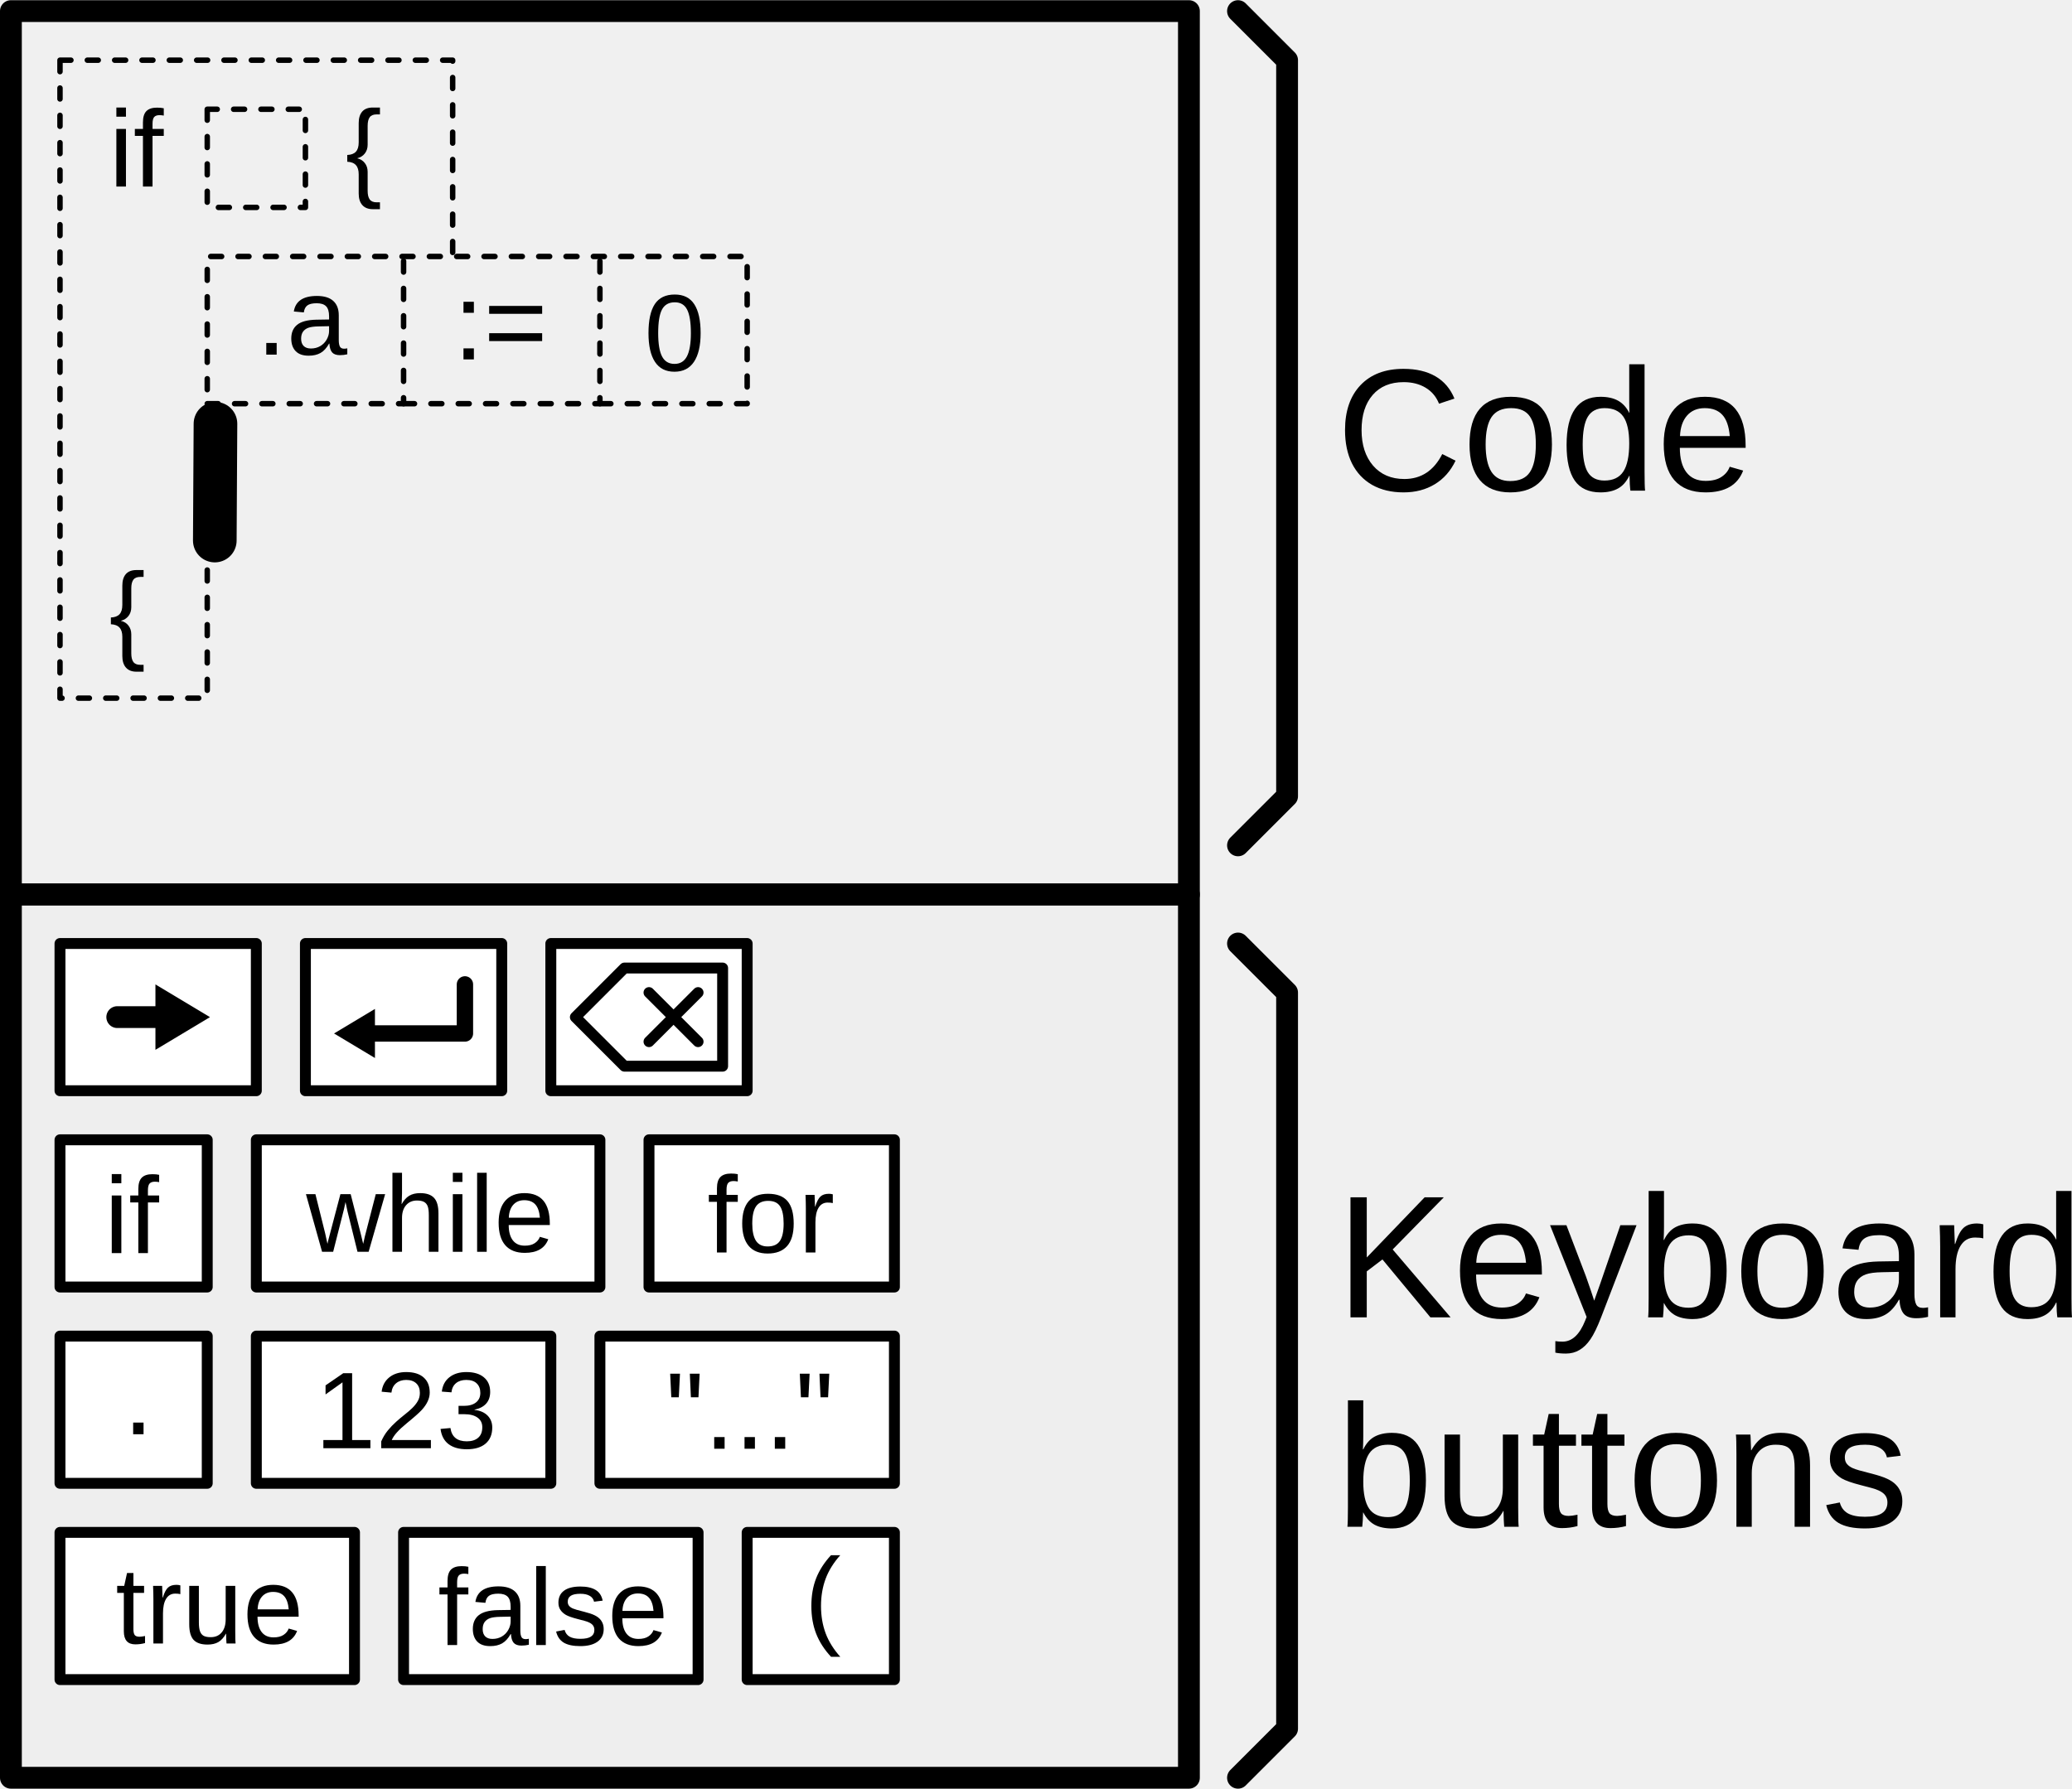
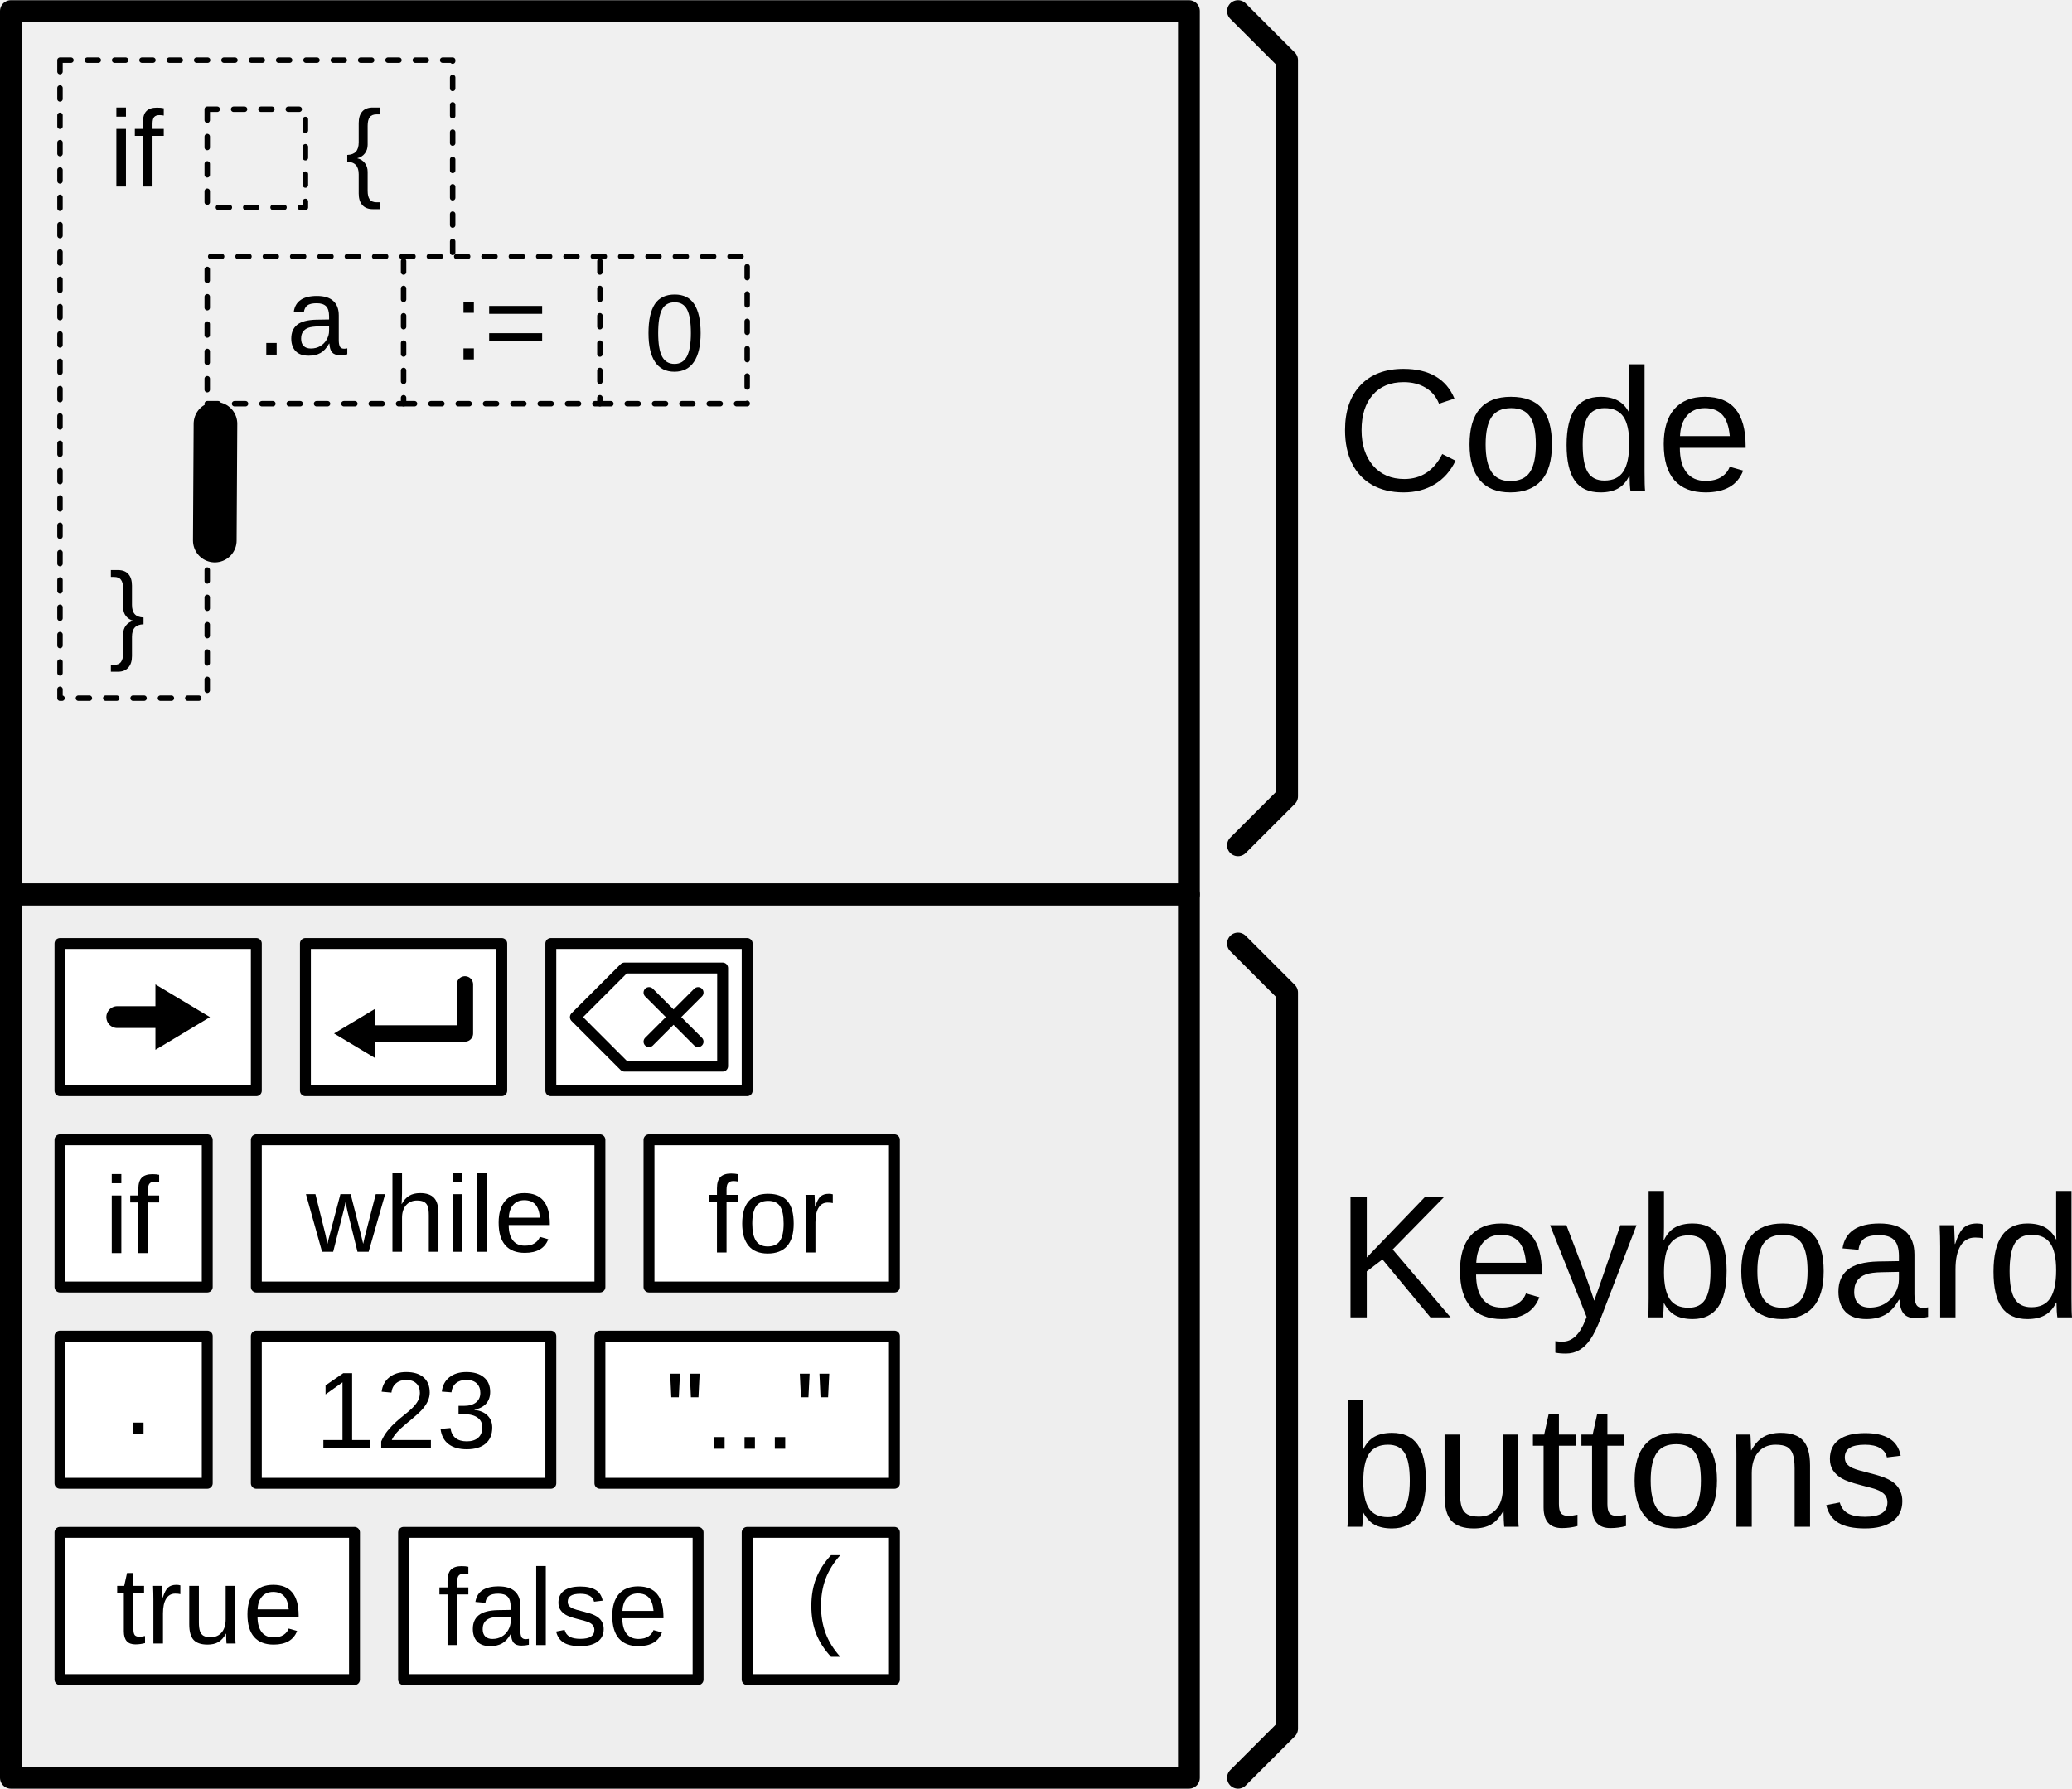
<svg xmlns="http://www.w3.org/2000/svg" width="2.638in" height="2.278in" viewBox="0 0 189.961 164" stroke-linecap="round" stroke-linejoin="round" xml:space="preserve">
  <defs>
    <style>
text { white-space: pre; }
</style>
  </defs>
  <g>
    <path d="M 1 82 L 1 163 L 109 163 L 109 82 L 1 82 z" fill="#eeeeee" />
    <path d="M 1 1 L 1 82 L 109 82 L 109 1 L 1 1 z" stroke="#000000" stroke-width="2" fill="none" />
    <path d="M 1 82 L 1 163 L 109 163 L 109 82 L 1 82 z" stroke="#000000" stroke-width="2" fill="none" />
  </g>
  <g>
    <path d="M 23.5 104.5 L 23.5 118 L 55 118 L 55 104.5 L 23.5 104.5 z" fill="#ffffff" />
    <path d="M 59.5 104.5 L 59.5 118 L 82 118 L 82 104.5 L 59.5 104.5 z" fill="#ffffff" />
    <path d="M 23.5 122.5 L 23.5 136 L 50.5 136 L 50.5 122.5 L 23.5 122.5 z" fill="#ffffff" />
    <path d="M 55 122.5 L 55 136 L 82 136 L 82 122.5 L 55 122.5 z" fill="#ffffff" />
    <path d="M 5.5 140.5 L 5.5 154 L 32.5 154 L 32.5 140.5 L 5.5 140.5 z" fill="#ffffff" />
    <path d="M 37 140.5 L 37 154 L 64 154 L 64 140.5 L 37 140.5 z" fill="#ffffff" />
    <path d="M 68.5 140.5 L 68.5 154 L 82 154 L 82 140.5 L 68.5 140.5 z" fill="#ffffff" />
    <path d="M 5.5 122.5 L 5.5 136 L 19 136 L 19 122.5 L 5.5 122.5 z" fill="#ffffff" />
    <path d="M 5.5 104.5 L 5.5 118 L 19 118 L 19 104.5 L 5.5 104.5 z" fill="#ffffff" />
    <path d="M 5.5 86.5 L 5.5 100 L 23.5 100 L 23.5 86.5 L 5.5 86.5 z" fill="#ffffff" />
    <path d="M 28 86.5 L 28 100 L 46 100 L 46 86.5 L 28 86.5 z" fill="#ffffff" />
    <path d="M 50.5 86.5 L 50.5 100 L 68.5 100 L 68.5 86.5 L 50.5 86.5 z" fill="#ffffff" />
    <path d="M 5.5 104.5 L 5.5 118 L 19 118 L 19 104.5 L 5.5 104.5 z" stroke="#000000" stroke-width="1" fill="none" />
    <path d="M 5.5 86.5 L 5.5 100 L 23.5 100 L 23.5 86.5 L 5.5 86.5 z" stroke="#000000" stroke-width="1" fill="none" />
    <path d="M 28 86.5 L 28 100 L 46 100 L 46 86.5 L 28 86.5 z" stroke="#000000" stroke-width="1" fill="none" />
    <path d="M 50.5 86.5 L 50.5 100 L 68.5 100 L 68.5 86.5 L 50.5 86.5 z" stroke="#000000" stroke-width="1" fill="none" />
    <path d="M 23.5 122.5 L 23.5 136 L 50.5 136 L 50.5 122.5 L 23.5 122.5 z" stroke="#000000" stroke-width="1" fill="none" />
    <path d="M 5.5 122.5 L 5.5 136 L 19 136 L 19 122.5 L 5.5 122.5 z" stroke="#000000" stroke-width="1" fill="none" />
    <path d="M 68.5 140.5 L 68.5 154 L 82 154 L 82 140.5 L 68.5 140.5 z" stroke="#000000" stroke-width="1" fill="none" />
    <path d="M 5.5 140.5 L 5.5 154 L 32.5 154 L 32.5 140.5 L 5.5 140.5 z" stroke="#000000" stroke-width="1" fill="none" />
    <path d="M 37 140.5 L 37 154 L 64 154 L 64 140.5 L 37 140.5 z" stroke="#000000" stroke-width="1" fill="none" />
    <path d="M 23.5 104.5 L 23.5 118 L 55 118 L 55 104.5 L 23.5 104.5 z" stroke="#000000" stroke-width="1" fill="none" />
    <path d="M 59.5 104.5 L 59.5 118 L 82 118 L 82 104.5 L 59.5 104.5 z" stroke="#000000" stroke-width="1" fill="none" />
    <path d="M 55 122.5 L 55 136 L 82 136 L 82 122.5 L 55 122.5 z" stroke="#000000" stroke-width="1" fill="none" />
    <g fill="#000000" transform="translate(9.57666 114.8901) ">
      <g fill="#000000" transform="translate(0 0) scale(0.004882812 -0.004882812)">
        <path fill-rule="evenodd" d="M 317 1312 L 137 1312 L 137 1484 L 317 1484 L 317 1312 Z M 317 0 L 137 0 L 137 1082 L 317 1082 L 317 0 Z " />
      </g>
      <g fill="#000000" transform="translate(2.22168 0) scale(0.004882812 -0.004882812)">
        <path fill-rule="evenodd" d="M 572 951 L 361 951 L 361 0 L 181 0 L 181 951 L 29 951 L 29 1082 L 181 1082 L 181 1204 Q 181 1352 246 1417 Q 311 1482 445 1482 Q 520 1482 572 1470 L 572 1333 Q 527 1341 492 1341 Q 423 1341 392 1306 Q 361 1271 361 1179 L 361 1082 L 572 1082 L 572 951 Z " />
      </g>
    </g>
    <g fill="#000000" transform="translate(28.88477 132.7803) ">
      <g fill="#000000" transform="translate(0 0) scale(0.004882812 -0.004882812)">
        <path fill-rule="evenodd" d="M 1039 0 L 156 0 L 156 153 L 515 153 L 515 1237 L 197 1010 L 197 1180 L 530 1409 L 696 1409 L 696 153 L 1039 153 L 1039 0 Z " />
      </g>
      <g fill="#000000" transform="translate(5.561523 0) scale(0.004882812 -0.004882812)">
        <path fill-rule="evenodd" d="M 1036 0 L 103 0 L 103 127 Q 154 244 227 333 Q 301 423 382 495 Q 463 568 542 630 Q 622 692 686 754 Q 750 816 789 884 Q 829 952 829 1038 Q 829 1154 761 1218 Q 693 1282 572 1282 Q 457 1282 382 1219 Q 308 1157 295 1044 L 111 1061 Q 131 1230 254 1330 Q 378 1430 572 1430 Q 785 1430 899 1329 Q 1014 1229 1014 1044 Q 1014 962 976 881 Q 939 800 865 719 Q 791 638 582 468 Q 467 374 399 298 Q 331 223 301 153 L 1036 153 L 1036 0 Z " />
      </g>
      <g fill="#000000" transform="translate(11.12305 0) scale(0.004882812 -0.004882812)">
        <path fill-rule="evenodd" d="M 1049 389 Q 1049 194 925 87 Q 801 -20 571 -20 Q 357 -20 229 76 Q 102 173 78 362 L 264 379 Q 300 129 571 129 Q 707 129 784 196 Q 862 263 862 395 Q 862 510 773 574 Q 685 639 518 639 L 416 639 L 416 795 L 514 795 Q 662 795 743 859 Q 825 924 825 1038 Q 825 1151 758 1216 Q 692 1282 561 1282 Q 442 1282 368 1221 Q 295 1160 283 1049 L 102 1063 Q 122 1236 245 1333 Q 369 1430 563 1430 Q 775 1430 892 1331 Q 1010 1233 1010 1057 Q 1010 922 934 837 Q 859 753 715 723 L 715 719 Q 873 702 961 613 Q 1049 524 1049 389 Z " />
      </g>
    </g>
    <g fill="#000000" transform="translate(11.29541 131.5) ">
      <g fill="#000000" transform="translate(0 0) scale(0.004882812 -0.004882812)">
        <path fill-rule="evenodd" d="M 382 0 L 187 0 L 187 219 L 382 219 L 382 0 Z " />
      </g>
    </g>
    <g fill="#000000" transform="translate(73.76562 149.8379) ">
      <g fill="#000000" transform="translate(0 0) scale(0.004882812 -0.004882812)">
        <path fill-rule="evenodd" d="M 127 528 L 127 532 Q 127 821 217 1051 Q 308 1281 496 1484 L 670 1484 Q 483 1276 395 1042 Q 308 808 308 530 Q 308 253 394 20 Q 481 -213 670 -424 L 496 -424 Q 307 -220 217 10 Q 127 241 127 528 Z " />
      </g>
    </g>
    <g fill="#000000" transform="translate(10.5918 150.6899) ">
      <g fill="#000000" transform="translate(0 0) scale(0.004882812 -0.004882812)">
        <path fill-rule="evenodd" d="M 554 141 L 554 8 Q 465 -16 372 -16 Q 156 -16 156 229 L 156 951 L 31 951 L 31 1082 L 163 1082 L 216 1324 L 336 1324 L 336 1082 L 536 1082 L 536 951 L 336 951 L 336 268 Q 336 190 361 158 Q 387 127 450 127 Q 486 127 554 141 Z " />
      </g>
      <g fill="#000000" transform="translate(2.77832 0) scale(0.004882812 -0.004882812)">
        <path fill-rule="evenodd" d="M 322 0 L 142 0 L 142 830 Q 142 944 136 1082 L 306 1082 Q 314 898 314 861 L 318 861 Q 361 1000 417 1051 Q 473 1102 575 1102 Q 611 1102 648 1092 L 648 927 Q 612 937 552 937 Q 440 937 381 840 Q 322 744 322 564 L 322 0 Z " />
      </g>
      <g fill="#000000" transform="translate(6.108398 0) scale(0.004882812 -0.004882812)">
        <path fill-rule="evenodd" d="M 133 1082 L 314 1082 L 314 396 Q 314 289 335 230 Q 356 171 402 145 Q 448 119 537 119 Q 667 119 742 208 Q 817 297 817 455 L 817 1082 L 997 1082 L 997 231 Q 997 42 1003 0 L 833 0 Q 832 5 831 27 Q 830 49 828 77 Q 827 106 825 185 L 822 185 Q 760 73 678 26 Q 597 -20 476 -20 Q 298 -20 215 68 Q 133 157 133 361 L 133 1082 Z " />
      </g>
      <g fill="#000000" transform="translate(11.66992 0) scale(0.004882812 -0.004882812)">
        <path fill-rule="evenodd" d="M 1048 503 L 276 503 Q 276 317 353 216 Q 430 115 578 115 Q 695 115 765 162 Q 836 209 861 281 L 1019 236 Q 922 -20 578 -20 Q 338 -20 212 123 Q 87 266 87 548 Q 87 816 212 959 Q 338 1102 571 1102 Q 1048 1102 1048 527 L 1048 503 Z M 278 641 L 862 641 Q 847 812 775 890 Q 703 969 568 969 Q 437 969 360 881 Q 284 794 278 641 Z " />
      </g>
    </g>
    <g fill="#000000" transform="translate(40.146 150.8315) ">
      <g fill="#000000" transform="translate(0 0) scale(0.004882812 -0.004882812)">
        <path fill-rule="evenodd" d="M 572 951 L 361 951 L 361 0 L 181 0 L 181 951 L 29 951 L 29 1082 L 181 1082 L 181 1204 Q 181 1352 246 1417 Q 311 1482 445 1482 Q 520 1482 572 1470 L 572 1333 Q 527 1341 492 1341 Q 423 1341 392 1306 Q 361 1271 361 1179 L 361 1082 L 572 1082 L 572 951 Z " />
      </g>
      <g fill="#000000" transform="translate(2.77832 0) scale(0.004882812 -0.004882812)">
        <path fill-rule="evenodd" d="M 414 -20 Q 251 -20 169 66 Q 87 152 87 302 Q 87 470 197 560 Q 308 650 554 656 L 797 660 L 797 719 Q 797 851 741 908 Q 685 965 565 965 Q 444 965 389 924 Q 334 883 323 793 L 135 810 Q 181 1102 569 1102 Q 773 1102 876 1008 Q 979 915 979 738 L 979 272 Q 979 192 1000 151 Q 1021 111 1080 111 Q 1106 111 1139 118 L 1139 6 Q 1071 -10 1000 -10 Q 900 -10 854 42 Q 809 95 803 207 L 797 207 Q 728 83 636 31 Q 545 -20 414 -20 Z M 455 115 Q 554 115 631 160 Q 708 205 752 283 Q 797 362 797 445 L 797 534 L 600 530 Q 473 528 407 504 Q 342 480 307 430 Q 272 380 272 299 Q 272 211 319 163 Q 367 115 455 115 Z " />
      </g>
      <g fill="#000000" transform="translate(8.339844 0) scale(0.004882812 -0.004882812)">
        <path fill-rule="evenodd" d="M 318 0 L 138 0 L 138 1484 L 318 1484 L 318 0 Z " />
      </g>
      <g fill="#000000" transform="translate(10.56152 0) scale(0.004882812 -0.004882812)">
        <path fill-rule="evenodd" d="M 950 299 Q 950 146 834 63 Q 719 -20 511 -20 Q 309 -20 199 46 Q 90 113 57 254 L 216 285 Q 239 198 311 157 Q 383 117 511 117 Q 648 117 711 159 Q 775 201 775 285 Q 775 349 731 389 Q 687 429 589 455 L 460 489 Q 305 529 239 567 Q 174 606 137 661 Q 100 716 100 796 Q 100 944 205 1021 Q 311 1099 513 1099 Q 692 1099 797 1036 Q 903 973 931 834 L 769 814 Q 754 886 688 924 Q 623 963 513 963 Q 391 963 333 926 Q 275 889 275 814 Q 275 768 299 738 Q 323 708 370 687 Q 417 666 568 629 Q 711 593 774 562 Q 837 532 873 495 Q 910 458 930 409 Q 950 361 950 299 Z " />
      </g>
      <g fill="#000000" transform="translate(15.56152 0) scale(0.004882812 -0.004882812)">
        <path fill-rule="evenodd" d="M 1048 503 L 276 503 Q 276 317 353 216 Q 430 115 578 115 Q 695 115 765 162 Q 836 209 861 281 L 1019 236 Q 922 -20 578 -20 Q 338 -20 212 123 Q 87 266 87 548 Q 87 816 212 959 Q 338 1102 571 1102 Q 1048 1102 1048 527 L 1048 503 Z M 278 641 L 862 641 Q 847 812 775 890 Q 703 969 568 969 Q 437 969 360 881 Q 284 794 278 641 Z " />
      </g>
    </g>
    <g fill="#000000" transform="translate(28.06348 114.7705) ">
      <g fill="#000000" transform="translate(0 0) scale(0.004882812 -0.004882812)">
        <path fill-rule="evenodd" d="M 1484 1082 L 1174 0 L 965 0 L 776 765 L 740 934 Q 731 889 712 804 Q 693 720 508 0 L 300 0 L -3 1082 L 175 1082 L 358 347 Q 365 323 401 149 L 418 223 L 644 1082 L 837 1082 L 1026 339 L 1072 149 L 1103 288 L 1308 1082 L 1484 1082 Z " />
      </g>
      <g fill="#000000" transform="translate(7.22168 0) scale(0.004882812 -0.004882812)">
        <path fill-rule="evenodd" d="M 314 897 L 317 897 Q 375 1003 456 1052 Q 538 1102 663 1102 Q 839 1102 922 1014 Q 1006 927 1006 721 L 1006 0 L 825 0 L 825 686 Q 825 800 804 855 Q 783 911 735 937 Q 687 963 602 963 Q 475 963 398 875 Q 322 787 322 638 L 322 0 L 142 0 L 142 1484 L 322 1484 L 322 1098 Q 322 1037 318 972 Q 315 907 314 897 Z " />
      </g>
      <g fill="#000000" transform="translate(12.7832 0) scale(0.004882812 -0.004882812)">
        <path fill-rule="evenodd" d="M 317 1312 L 137 1312 L 137 1484 L 317 1484 L 317 1312 Z M 317 0 L 137 0 L 137 1082 L 317 1082 L 317 0 Z " />
      </g>
      <g fill="#000000" transform="translate(15.00488 0) scale(0.004882812 -0.004882812)">
        <path fill-rule="evenodd" d="M 318 0 L 138 0 L 138 1484 L 318 1484 L 318 0 Z " />
      </g>
      <g fill="#000000" transform="translate(17.22656 0) scale(0.004882812 -0.004882812)">
        <path fill-rule="evenodd" d="M 1048 503 L 276 503 Q 276 317 353 216 Q 430 115 578 115 Q 695 115 765 162 Q 836 209 861 281 L 1019 236 Q 922 -20 578 -20 Q 338 -20 212 123 Q 87 266 87 548 Q 87 816 212 959 Q 338 1102 571 1102 Q 1048 1102 1048 527 L 1048 503 Z M 278 641 L 862 641 Q 847 812 775 890 Q 703 969 568 969 Q 437 969 360 881 Q 284 794 278 641 Z " />
      </g>
    </g>
    <g fill="#000000" transform="translate(64.84668 114.8315) ">
      <g fill="#000000" transform="translate(0 0) scale(0.004882812 -0.004882812)">
        <path fill-rule="evenodd" d="M 572 951 L 361 951 L 361 0 L 181 0 L 181 951 L 29 951 L 29 1082 L 181 1082 L 181 1204 Q 181 1352 246 1417 Q 311 1482 445 1482 Q 520 1482 572 1470 L 572 1333 Q 527 1341 492 1341 Q 423 1341 392 1306 Q 361 1271 361 1179 L 361 1082 L 572 1082 L 572 951 Z " />
      </g>
      <g fill="#000000" transform="translate(2.77832 0) scale(0.004882812 -0.004882812)">
        <path fill-rule="evenodd" d="M 1053 542 Q 1053 258 928 119 Q 803 -20 565 -20 Q 328 -20 207 124 Q 86 269 86 542 Q 86 1102 571 1102 Q 819 1102 936 965 Q 1053 829 1053 542 Z M 864 542 Q 864 766 797 867 Q 731 969 574 969 Q 416 969 345 865 Q 275 762 275 542 Q 275 328 344 220 Q 414 113 563 113 Q 725 113 794 217 Q 864 321 864 542 Z " />
      </g>
      <g fill="#000000" transform="translate(8.339844 0) scale(0.004882812 -0.004882812)">
        <path fill-rule="evenodd" d="M 322 0 L 142 0 L 142 830 Q 142 944 136 1082 L 306 1082 Q 314 898 314 861 L 318 861 Q 361 1000 417 1051 Q 473 1102 575 1102 Q 611 1102 648 1092 L 648 927 Q 612 937 552 937 Q 440 937 381 840 Q 322 744 322 564 L 322 0 Z " />
      </g>
    </g>
    <g fill="#000000" transform="translate(61.01709 132.8291) ">
      <g fill="#000000" transform="translate(0 0) scale(0.004882812 -0.004882812)">
        <path fill-rule="evenodd" d="M 640 1409 L 618 966 L 476 966 L 456 1409 L 640 1409 Z M 271 1409 L 249 966 L 108 966 L 87 1409 L 271 1409 Z " />
      </g>
      <g fill="#000000" transform="translate(3.549805 0) scale(0.004882812 -0.004882812)">
        <path fill-rule="evenodd" d="M 382 0 L 187 0 L 187 219 L 382 219 L 382 0 Z " />
      </g>
      <g fill="#000000" transform="translate(6.328125 0) scale(0.004882812 -0.004882812)">
        <path fill-rule="evenodd" d="M 382 0 L 187 0 L 187 219 L 382 219 L 382 0 Z " />
      </g>
      <g fill="#000000" transform="translate(9.106445 0) scale(0.004882812 -0.004882812)">
        <path fill-rule="evenodd" d="M 382 0 L 187 0 L 187 219 L 382 219 L 382 0 Z " />
      </g>
      <g fill="#000000" transform="translate(11.88477 0) scale(0.004882812 -0.004882812)">
        <path fill-rule="evenodd" d="M 640 1409 L 618 966 L 476 966 L 456 1409 L 640 1409 Z M 271 1409 L 249 966 L 108 966 L 87 1409 L 271 1409 Z " />
      </g>
    </g>
    <path d="M 10.75 93.25 L 15.25 93.25 " stroke="#000000" stroke-width="2" fill="none" />
    <g transform="translate(15.25 93.25) scale(2) rotate(-360) scale( 1 -1) ">
      <path d="M -0.5 -1.5 L -0.5 1.5 L 2 0 L -0.5 -1.5 z" fill="#000000" />
    </g>
    <path d="M 42.625 90.25 L 42.625 94.75 L 33.625 94.75 " stroke="#000000" stroke-width="1.5" fill="none" />
    <g transform="translate(33.625 94.75) scale(1.5) rotate(-180) scale( 1 -1) ">
      <path d="M -0.5 -1.5 L -0.5 1.5 L 2 0 L -0.5 -1.5 z" fill="#000000" />
    </g>
    <g>
      <path d="M 52.75 93.25 L 57.25 88.75 L 66.25 88.75 L 66.25 97.75 L 57.25 97.75 L 52.75 93.25 z" stroke="#000000" stroke-width="1" fill="none" />
      <g>
        <path d="M 59.5 91 L 64 95.5 " stroke="#000000" stroke-width="1" fill="none" />
        <path d="M 59.5 95.5 L 64 91 " stroke="#000000" stroke-width="1" fill="none" />
      </g>
    </g>
  </g>
  <g>
    <path d="M 113.5 1 L 118 5.5 L 118 73 L 113.5 77.5 " stroke="#000000" stroke-width="2" fill="none" />
    <path d="M 113.5 86.5 L 118 91 L 118 158.5 L 113.5 163 " stroke="#000000" stroke-width="2" fill="none" />
    <g fill="#000000" transform="translate(122.5 44.97656) ">
      <g fill="#000000" transform="translate(0 0) scale(0.0078125 -0.0078125)">
        <path fill-rule="evenodd" d="M 792 1274 Q 558 1274 428 1123 Q 298 973 298 711 Q 298 452 433 294 Q 569 137 800 137 Q 1096 137 1245 430 L 1401 352 Q 1314 170 1156 75 Q 999 -20 791 -20 Q 578 -20 422 68 Q 267 157 185 321 Q 104 486 104 711 Q 104 1048 286 1239 Q 468 1430 790 1430 Q 1015 1430 1166 1342 Q 1317 1254 1388 1081 L 1207 1021 Q 1158 1144 1049 1209 Q 941 1274 792 1274 Z " />
      </g>
      <g fill="#000000" transform="translate(11.55469 0) scale(0.0078125 -0.0078125)">
        <path fill-rule="evenodd" d="M 1053 542 Q 1053 258 928 119 Q 803 -20 565 -20 Q 328 -20 207 124 Q 86 269 86 542 Q 86 1102 571 1102 Q 819 1102 936 965 Q 1053 829 1053 542 Z M 864 542 Q 864 766 797 867 Q 731 969 574 969 Q 416 969 345 865 Q 275 762 275 542 Q 275 328 344 220 Q 414 113 563 113 Q 725 113 794 217 Q 864 321 864 542 Z " />
      </g>
      <g fill="#000000" transform="translate(20.45312 0) scale(0.0078125 -0.0078125)">
        <path fill-rule="evenodd" d="M 825 174 L 821 174 Q 771 70 688 25 Q 606 -20 484 -20 Q 279 -20 182 118 Q 86 256 86 536 Q 86 1102 484 1102 Q 607 1102 689 1057 Q 771 1012 821 914 L 823 914 L 821 1035 L 821 1484 L 1001 1484 L 1001 223 Q 1001 54 1007 0 L 835 0 Q 832 16 828 74 Q 825 132 825 174 Z M 275 542 Q 275 315 335 217 Q 395 119 530 119 Q 683 119 752 225 Q 821 331 821 554 Q 821 769 752 869 Q 683 969 532 969 Q 396 969 335 868 Q 275 768 275 542 Z " />
      </g>
      <g fill="#000000" transform="translate(29.35156 0) scale(0.0078125 -0.0078125)">
        <path fill-rule="evenodd" d="M 1048 503 L 276 503 Q 276 317 353 216 Q 430 115 578 115 Q 695 115 765 162 Q 836 209 861 281 L 1019 236 Q 922 -20 578 -20 Q 338 -20 212 123 Q 87 266 87 548 Q 87 816 212 959 Q 338 1102 571 1102 Q 1048 1102 1048 527 L 1048 503 Z M 278 641 L 862 641 Q 847 812 775 890 Q 703 969 568 969 Q 437 969 360 881 Q 284 794 278 641 Z " />
      </g>
    </g>
    <g fill="#000000" transform="translate(122.5 120.7828) ">
      <g fill="#000000" transform="translate(0 0) scale(0.0078125 -0.0078125)">
        <path fill-rule="evenodd" d="M 1343 0 L 1106 0 L 543 680 L 359 540 L 359 0 L 168 0 L 168 1409 L 359 1409 L 359 703 L 1038 1409 L 1263 1409 L 663 797 L 1343 0 Z " />
      </g>
      <g fill="#000000" transform="translate(10.67188 0) scale(0.0078125 -0.0078125)">
        <path fill-rule="evenodd" d="M 1048 503 L 276 503 Q 276 317 353 216 Q 430 115 578 115 Q 695 115 765 162 Q 836 209 861 281 L 1019 236 Q 922 -20 578 -20 Q 338 -20 212 123 Q 87 266 87 548 Q 87 816 212 959 Q 338 1102 571 1102 Q 1048 1102 1048 527 L 1048 503 Z M 278 641 L 862 641 Q 847 812 775 890 Q 703 969 568 969 Q 437 969 360 881 Q 284 794 278 641 Z " />
      </g>
      <g fill="#000000" transform="translate(19.57031 0) scale(0.0078125 -0.0078125)">
        <path fill-rule="evenodd" d="M 191 -425 Q 117 -425 67 -414 L 67 -279 Q 105 -285 151 -285 Q 319 -285 417 -38 L 434 5 L 5 1082 L 197 1082 L 425 484 Q 430 470 437 450 Q 444 431 482 320 Q 520 209 523 196 L 593 393 L 830 1082 L 1020 1082 L 604 0 Q 537 -173 479 -257 Q 421 -342 350 -383 Q 280 -425 191 -425 Z " />
      </g>
      <g fill="#000000" transform="translate(27.57031 0) scale(0.0078125 -0.0078125)">
        <path fill-rule="evenodd" d="M 1053 546 Q 1053 -20 655 -20 Q 532 -20 450 24 Q 369 69 318 168 L 316 168 Q 316 137 312 73 Q 308 10 306 0 L 132 0 Q 138 54 138 223 L 138 1484 L 318 1484 L 318 1061 Q 318 996 314 908 L 318 908 Q 368 1012 450 1057 Q 533 1102 655 1102 Q 860 1102 956 964 Q 1053 826 1053 546 Z M 864 540 Q 864 767 804 865 Q 744 963 609 963 Q 457 963 387 859 Q 318 755 318 529 Q 318 316 386 214 Q 454 113 607 113 Q 743 113 803 213 Q 864 314 864 540 Z " />
      </g>
      <g fill="#000000" transform="translate(36.46875 0) scale(0.0078125 -0.0078125)">
        <path fill-rule="evenodd" d="M 1053 542 Q 1053 258 928 119 Q 803 -20 565 -20 Q 328 -20 207 124 Q 86 269 86 542 Q 86 1102 571 1102 Q 819 1102 936 965 Q 1053 829 1053 542 Z M 864 542 Q 864 766 797 867 Q 731 969 574 969 Q 416 969 345 865 Q 275 762 275 542 Q 275 328 344 220 Q 414 113 563 113 Q 725 113 794 217 Q 864 321 864 542 Z " />
      </g>
      <g fill="#000000" transform="translate(45.36719 0) scale(0.0078125 -0.0078125)">
        <path fill-rule="evenodd" d="M 414 -20 Q 251 -20 169 66 Q 87 152 87 302 Q 87 470 197 560 Q 308 650 554 656 L 797 660 L 797 719 Q 797 851 741 908 Q 685 965 565 965 Q 444 965 389 924 Q 334 883 323 793 L 135 810 Q 181 1102 569 1102 Q 773 1102 876 1008 Q 979 915 979 738 L 979 272 Q 979 192 1000 151 Q 1021 111 1080 111 Q 1106 111 1139 118 L 1139 6 Q 1071 -10 1000 -10 Q 900 -10 854 42 Q 809 95 803 207 L 797 207 Q 728 83 636 31 Q 545 -20 414 -20 Z M 455 115 Q 554 115 631 160 Q 708 205 752 283 Q 797 362 797 445 L 797 534 L 600 530 Q 473 528 407 504 Q 342 480 307 430 Q 272 380 272 299 Q 272 211 319 163 Q 367 115 455 115 Z " />
      </g>
      <g fill="#000000" transform="translate(54.26562 0) scale(0.0078125 -0.0078125)">
        <path fill-rule="evenodd" d="M 322 0 L 142 0 L 142 830 Q 142 944 136 1082 L 306 1082 Q 314 898 314 861 L 318 861 Q 361 1000 417 1051 Q 473 1102 575 1102 Q 611 1102 648 1092 L 648 927 Q 612 937 552 937 Q 440 937 381 840 Q 322 744 322 564 L 322 0 Z " />
      </g>
      <g fill="#000000" transform="translate(59.59375 0) scale(0.0078125 -0.0078125)">
        <path fill-rule="evenodd" d="M 825 174 L 821 174 Q 771 70 688 25 Q 606 -20 484 -20 Q 279 -20 182 118 Q 86 256 86 536 Q 86 1102 484 1102 Q 607 1102 689 1057 Q 771 1012 821 914 L 823 914 L 821 1035 L 821 1484 L 1001 1484 L 1001 223 Q 1001 54 1007 0 L 835 0 Q 832 16 828 74 Q 825 132 825 174 Z M 275 542 Q 275 315 335 217 Q 395 119 530 119 Q 683 119 752 225 Q 821 331 821 554 Q 821 769 752 869 Q 683 969 532 969 Q 396 969 335 868 Q 275 768 275 542 Z " />
      </g>
    </g>
    <g fill="#000000" transform="translate(122.5 120.7828) ">
      <g fill="#000000" transform="translate(0 19.2) scale(0.0078125 -0.0078125)">
        <path fill-rule="evenodd" d="M 1053 546 Q 1053 -20 655 -20 Q 532 -20 450 24 Q 369 69 318 168 L 316 168 Q 316 137 312 73 Q 308 10 306 0 L 132 0 Q 138 54 138 223 L 138 1484 L 318 1484 L 318 1061 Q 318 996 314 908 L 318 908 Q 368 1012 450 1057 Q 533 1102 655 1102 Q 860 1102 956 964 Q 1053 826 1053 546 Z M 864 540 Q 864 767 804 865 Q 744 963 609 963 Q 457 963 387 859 Q 318 755 318 529 Q 318 316 386 214 Q 454 113 607 113 Q 743 113 803 213 Q 864 314 864 540 Z " />
      </g>
      <g fill="#000000" transform="translate(8.898438 19.2) scale(0.0078125 -0.0078125)">
        <path fill-rule="evenodd" d="M 133 1082 L 314 1082 L 314 396 Q 314 289 335 230 Q 356 171 402 145 Q 448 119 537 119 Q 667 119 742 208 Q 817 297 817 455 L 817 1082 L 997 1082 L 997 231 Q 997 42 1003 0 L 833 0 Q 832 5 831 27 Q 830 49 828 77 Q 827 106 825 185 L 822 185 Q 760 73 678 26 Q 597 -20 476 -20 Q 298 -20 215 68 Q 133 157 133 361 L 133 1082 Z " />
      </g>
      <g fill="#000000" transform="translate(17.79688 19.2) scale(0.0078125 -0.0078125)">
        <path fill-rule="evenodd" d="M 554 141 L 554 8 Q 465 -16 372 -16 Q 156 -16 156 229 L 156 951 L 31 951 L 31 1082 L 163 1082 L 216 1324 L 336 1324 L 336 1082 L 536 1082 L 536 951 L 336 951 L 336 268 Q 336 190 361 158 Q 387 127 450 127 Q 486 127 554 141 Z " />
      </g>
      <g fill="#000000" transform="translate(22.24219 19.2) scale(0.0078125 -0.0078125)">
        <path fill-rule="evenodd" d="M 554 141 L 554 8 Q 465 -16 372 -16 Q 156 -16 156 229 L 156 951 L 31 951 L 31 1082 L 163 1082 L 216 1324 L 336 1324 L 336 1082 L 536 1082 L 536 951 L 336 951 L 336 268 Q 336 190 361 158 Q 387 127 450 127 Q 486 127 554 141 Z " />
      </g>
      <g fill="#000000" transform="translate(26.6875 19.2) scale(0.0078125 -0.0078125)">
        <path fill-rule="evenodd" d="M 1053 542 Q 1053 258 928 119 Q 803 -20 565 -20 Q 328 -20 207 124 Q 86 269 86 542 Q 86 1102 571 1102 Q 819 1102 936 965 Q 1053 829 1053 542 Z M 864 542 Q 864 766 797 867 Q 731 969 574 969 Q 416 969 345 865 Q 275 762 275 542 Q 275 328 344 220 Q 414 113 563 113 Q 725 113 794 217 Q 864 321 864 542 Z " />
      </g>
      <g fill="#000000" transform="translate(35.58594 19.2) scale(0.0078125 -0.0078125)">
        <path fill-rule="evenodd" d="M 1006 0 L 825 0 L 825 686 Q 825 793 804 852 Q 783 911 737 937 Q 691 963 602 963 Q 472 963 397 874 Q 322 785 322 627 L 322 0 L 142 0 L 142 851 Q 142 1040 136 1082 L 306 1082 Q 307 1077 308 1055 Q 309 1033 310 1004 Q 312 976 314 897 L 317 897 Q 379 1009 460 1055 Q 542 1102 663 1102 Q 841 1102 923 1013 Q 1006 925 1006 721 L 1006 0 Z " />
      </g>
      <g fill="#000000" transform="translate(44.48438 19.2) scale(0.0078125 -0.0078125)">
        <path fill-rule="evenodd" d="M 950 299 Q 950 146 834 63 Q 719 -20 511 -20 Q 309 -20 199 46 Q 90 113 57 254 L 216 285 Q 239 198 311 157 Q 383 117 511 117 Q 648 117 711 159 Q 775 201 775 285 Q 775 349 731 389 Q 687 429 589 455 L 460 489 Q 305 529 239 567 Q 174 606 137 661 Q 100 716 100 796 Q 100 944 205 1021 Q 311 1099 513 1099 Q 692 1099 797 1036 Q 903 973 931 834 L 769 814 Q 754 886 688 924 Q 623 963 513 963 Q 391 963 333 926 Q 275 889 275 814 Q 275 768 299 738 Q 323 708 370 687 Q 417 666 568 629 Q 711 593 774 562 Q 837 532 873 495 Q 910 458 930 409 Q 950 361 950 299 Z " />
      </g>
    </g>
  </g>
  <g>
    <g fill="#000000" transform="translate(10 17.08789) ">
      <g fill="#000000" transform="translate(0 0) scale(0.004882812 -0.004882812)">
        <path fill-rule="evenodd" d="M 317 1312 L 137 1312 L 137 1484 L 317 1484 L 317 1312 Z M 317 0 L 137 0 L 137 1082 L 317 1082 L 317 0 Z " />
      </g>
      <g fill="#000000" transform="translate(2.22168 0) scale(0.004882812 -0.004882812)">
        <path fill-rule="evenodd" d="M 572 951 L 361 951 L 361 0 L 181 0 L 181 951 L 29 951 L 29 1082 L 181 1082 L 181 1204 Q 181 1352 246 1417 Q 311 1482 445 1482 Q 520 1482 572 1470 L 572 1333 Q 527 1341 492 1341 Q 423 1341 392 1306 Q 361 1271 361 1179 L 361 1082 L 572 1082 L 572 951 Z " />
      </g>
      <g fill="#000000" transform="translate(5 0) scale(0.004882812 -0.004882812)">
        <path fill-rule="evenodd" d="" />
      </g>
      <g fill="#000000" transform="translate(7.77832 0) scale(0.004882812 -0.004882812)">
        <path fill-rule="evenodd" d="" />
      </g>
      <g fill="#000000" transform="translate(10.55664 0) scale(0.004882812 -0.004882812)">
        <path fill-rule="evenodd" d="" />
      </g>
      <g fill="#000000" transform="translate(13.33496 0) scale(0.004882812 -0.004882812)">
        <path fill-rule="evenodd" d="" />
      </g>
      <g fill="#000000" transform="translate(16.11328 0) scale(0.004882812 -0.004882812)">
        <path fill-rule="evenodd" d="" />
      </g>
      <g fill="#000000" transform="translate(18.8916 0) scale(0.004882812 -0.004882812)">
        <path fill-rule="evenodd" d="" />
      </g>
      <g fill="#000000" transform="translate(21.66992 0) scale(0.004882812 -0.004882812)">
        <path fill-rule="evenodd" d="M 648 -425 L 513 -425 Q 386 -425 317 -348 Q 249 -271 249 -132 L 249 229 Q 249 346 196 403 Q 144 461 34 466 L 34 593 Q 143 597 196 654 Q 249 712 249 829 L 249 1191 Q 249 1332 315 1408 Q 382 1484 513 1484 L 648 1484 L 648 1355 L 585 1355 Q 494 1355 455 1301 Q 417 1248 417 1140 L 417 784 Q 417 690 364 621 Q 311 553 223 532 L 223 530 Q 312 509 364 441 Q 417 373 417 276 L 417 -81 Q 417 -187 455 -241 Q 494 -296 585 -296 L 648 -296 L 648 -425 Z " />
      </g>
    </g>
    <path d="M 5.5 5.5 L 41.5 5.5 L 41.5 23.5 L 19 23.5 L 19 64 L 5.5 64 L 5.5 5.5 z" stroke="#000000" stroke-width="0.5" fill="none" stroke-dasharray="1.003 1.503" />
    <path d="M 19 10 L 19 19 L 28 19 L 28 10 L 19 10 z" stroke="#000000" stroke-width="0.5" fill="none" stroke-dasharray="1.003 1.503" />
    <path d="M 19 37 L 37 37 L 37 23.5 " stroke="#000000" stroke-width="0.5" fill="none" stroke-dasharray="1.003 1.503" />
    <path d="M 37 37 L 55 37 L 55 23.5 " stroke="#000000" stroke-width="0.5" fill="none" stroke-dasharray="1.003 1.503" />
    <path d="M 55 37 L 68.5 37 L 68.5 23.5 L 55 23.5 L 41.5 23.5 " stroke="#000000" stroke-width="0.5" fill="none" stroke-dasharray="1.003 1.503" />
    <g fill="#000000" transform="translate(10 59.5) ">
      <g fill="#000000" transform="translate(0 0) scale(0.004882812 -0.004882812)">
-         <path fill-rule="evenodd" d="M 648 -425 L 513 -425 Q 386 -425 317 -348 Q 249 -271 249 -132 L 249 229 Q 249 346 196 403 Q 144 461 34 466 L 34 593 Q 143 597 196 654 Q 249 712 249 829 L 249 1191 Q 249 1332 315 1408 Q 382 1484 513 1484 L 648 1484 L 648 1355 L 585 1355 Q 494 1355 455 1301 Q 417 1248 417 1140 L 417 784 Q 417 690 364 621 Q 311 553 223 532 L 223 530 Q 312 509 364 441 Q 417 373 417 276 L 417 -81 Q 417 -187 455 -241 Q 494 -296 585 -296 L 648 -296 L 648 -425 Z " />
+         <path fill-rule="evenodd" d="M 34 -296 L 94 -296 Q 185 -296 224 -241 Q 264 -187 264 -81 L 264 276 Q 264 374 316 442 Q 368 510 457 530 L 457 532 Q 371 552 317 619 Q 264 687 264 784 L 264 1140 Q 264 1248 224 1301 Q 185 1355 94 1355 L 34 1355 L 34 1484 L 166 1484 Q 297 1484 363 1408 Q 430 1332 430 1191 L 430 829 Q 430 713 483 655 Q 536 597 647 593 L 647 466 Q 535 462 482 404 Q 430 346 430 229 L 430 -132 Q 430 -270 361 -347 Q 293 -425 166 -425 L 34 -425 L 34 -296 Z " />
      </g>
    </g>
    <g fill="#000000" transform="translate(23.5 32.5) ">
      <g fill="#000000" transform="translate(0 0) scale(0.004882812 -0.004882812)">
        <path fill-rule="evenodd" d="M 382 0 L 187 0 L 187 219 L 382 219 L 382 0 Z " />
      </g>
      <g fill="#000000" transform="translate(2.77832 0) scale(0.004882812 -0.004882812)">
        <path fill-rule="evenodd" d="M 414 -20 Q 251 -20 169 66 Q 87 152 87 302 Q 87 470 197 560 Q 308 650 554 656 L 797 660 L 797 719 Q 797 851 741 908 Q 685 965 565 965 Q 444 965 389 924 Q 334 883 323 793 L 135 810 Q 181 1102 569 1102 Q 773 1102 876 1008 Q 979 915 979 738 L 979 272 Q 979 192 1000 151 Q 1021 111 1080 111 Q 1106 111 1139 118 L 1139 6 Q 1071 -10 1000 -10 Q 900 -10 854 42 Q 809 95 803 207 L 797 207 Q 728 83 636 31 Q 545 -20 414 -20 Z M 455 115 Q 554 115 631 160 Q 708 205 752 283 Q 797 362 797 445 L 797 534 L 600 530 Q 473 528 407 504 Q 342 480 307 430 Q 272 380 272 299 Q 272 211 319 163 Q 367 115 455 115 Z " />
      </g>
    </g>
    <g fill="#000000" transform="translate(41.57951 32.93731) ">
      <g fill="#000000" transform="translate(0 0) scale(0.004882812 -0.004882812)">
        <path fill-rule="evenodd" d="M 382 875 L 187 875 L 187 1082 L 382 1082 L 382 875 Z M 382 0 L 187 0 L 187 207 L 382 207 L 382 0 Z " />
      </g>
      <g fill="#000000" transform="translate(2.77832 0) scale(0.004882812 -0.004882812)">
        <path fill-rule="evenodd" d="M 1095 856 L 100 856 L 100 1004 L 1095 1004 L 1095 856 Z M 1095 344 L 100 344 L 100 492 L 1095 492 L 1095 344 Z " />
      </g>
    </g>
    <g fill="#000000" transform="translate(59.06269 33.97096) ">
      <g fill="#000000" transform="translate(0 0) scale(0.004882812 -0.004882812)">
        <path fill-rule="evenodd" d="M 1059 705 Q 1059 352 934 166 Q 810 -20 567 -20 Q 324 -20 202 165 Q 80 350 80 705 Q 80 1068 198 1249 Q 317 1430 573 1430 Q 822 1430 940 1247 Q 1059 1064 1059 705 Z M 876 705 Q 876 1010 805 1147 Q 735 1284 573 1284 Q 407 1284 334 1149 Q 262 1014 262 705 Q 262 405 335 266 Q 409 127 569 127 Q 728 127 802 269 Q 876 411 876 705 Z " />
      </g>
    </g>
    <path d="M 19.754 38.839 L 19.693 49.55 " stroke="#000000" stroke-width="4" fill="none" />
  </g>
</svg>
